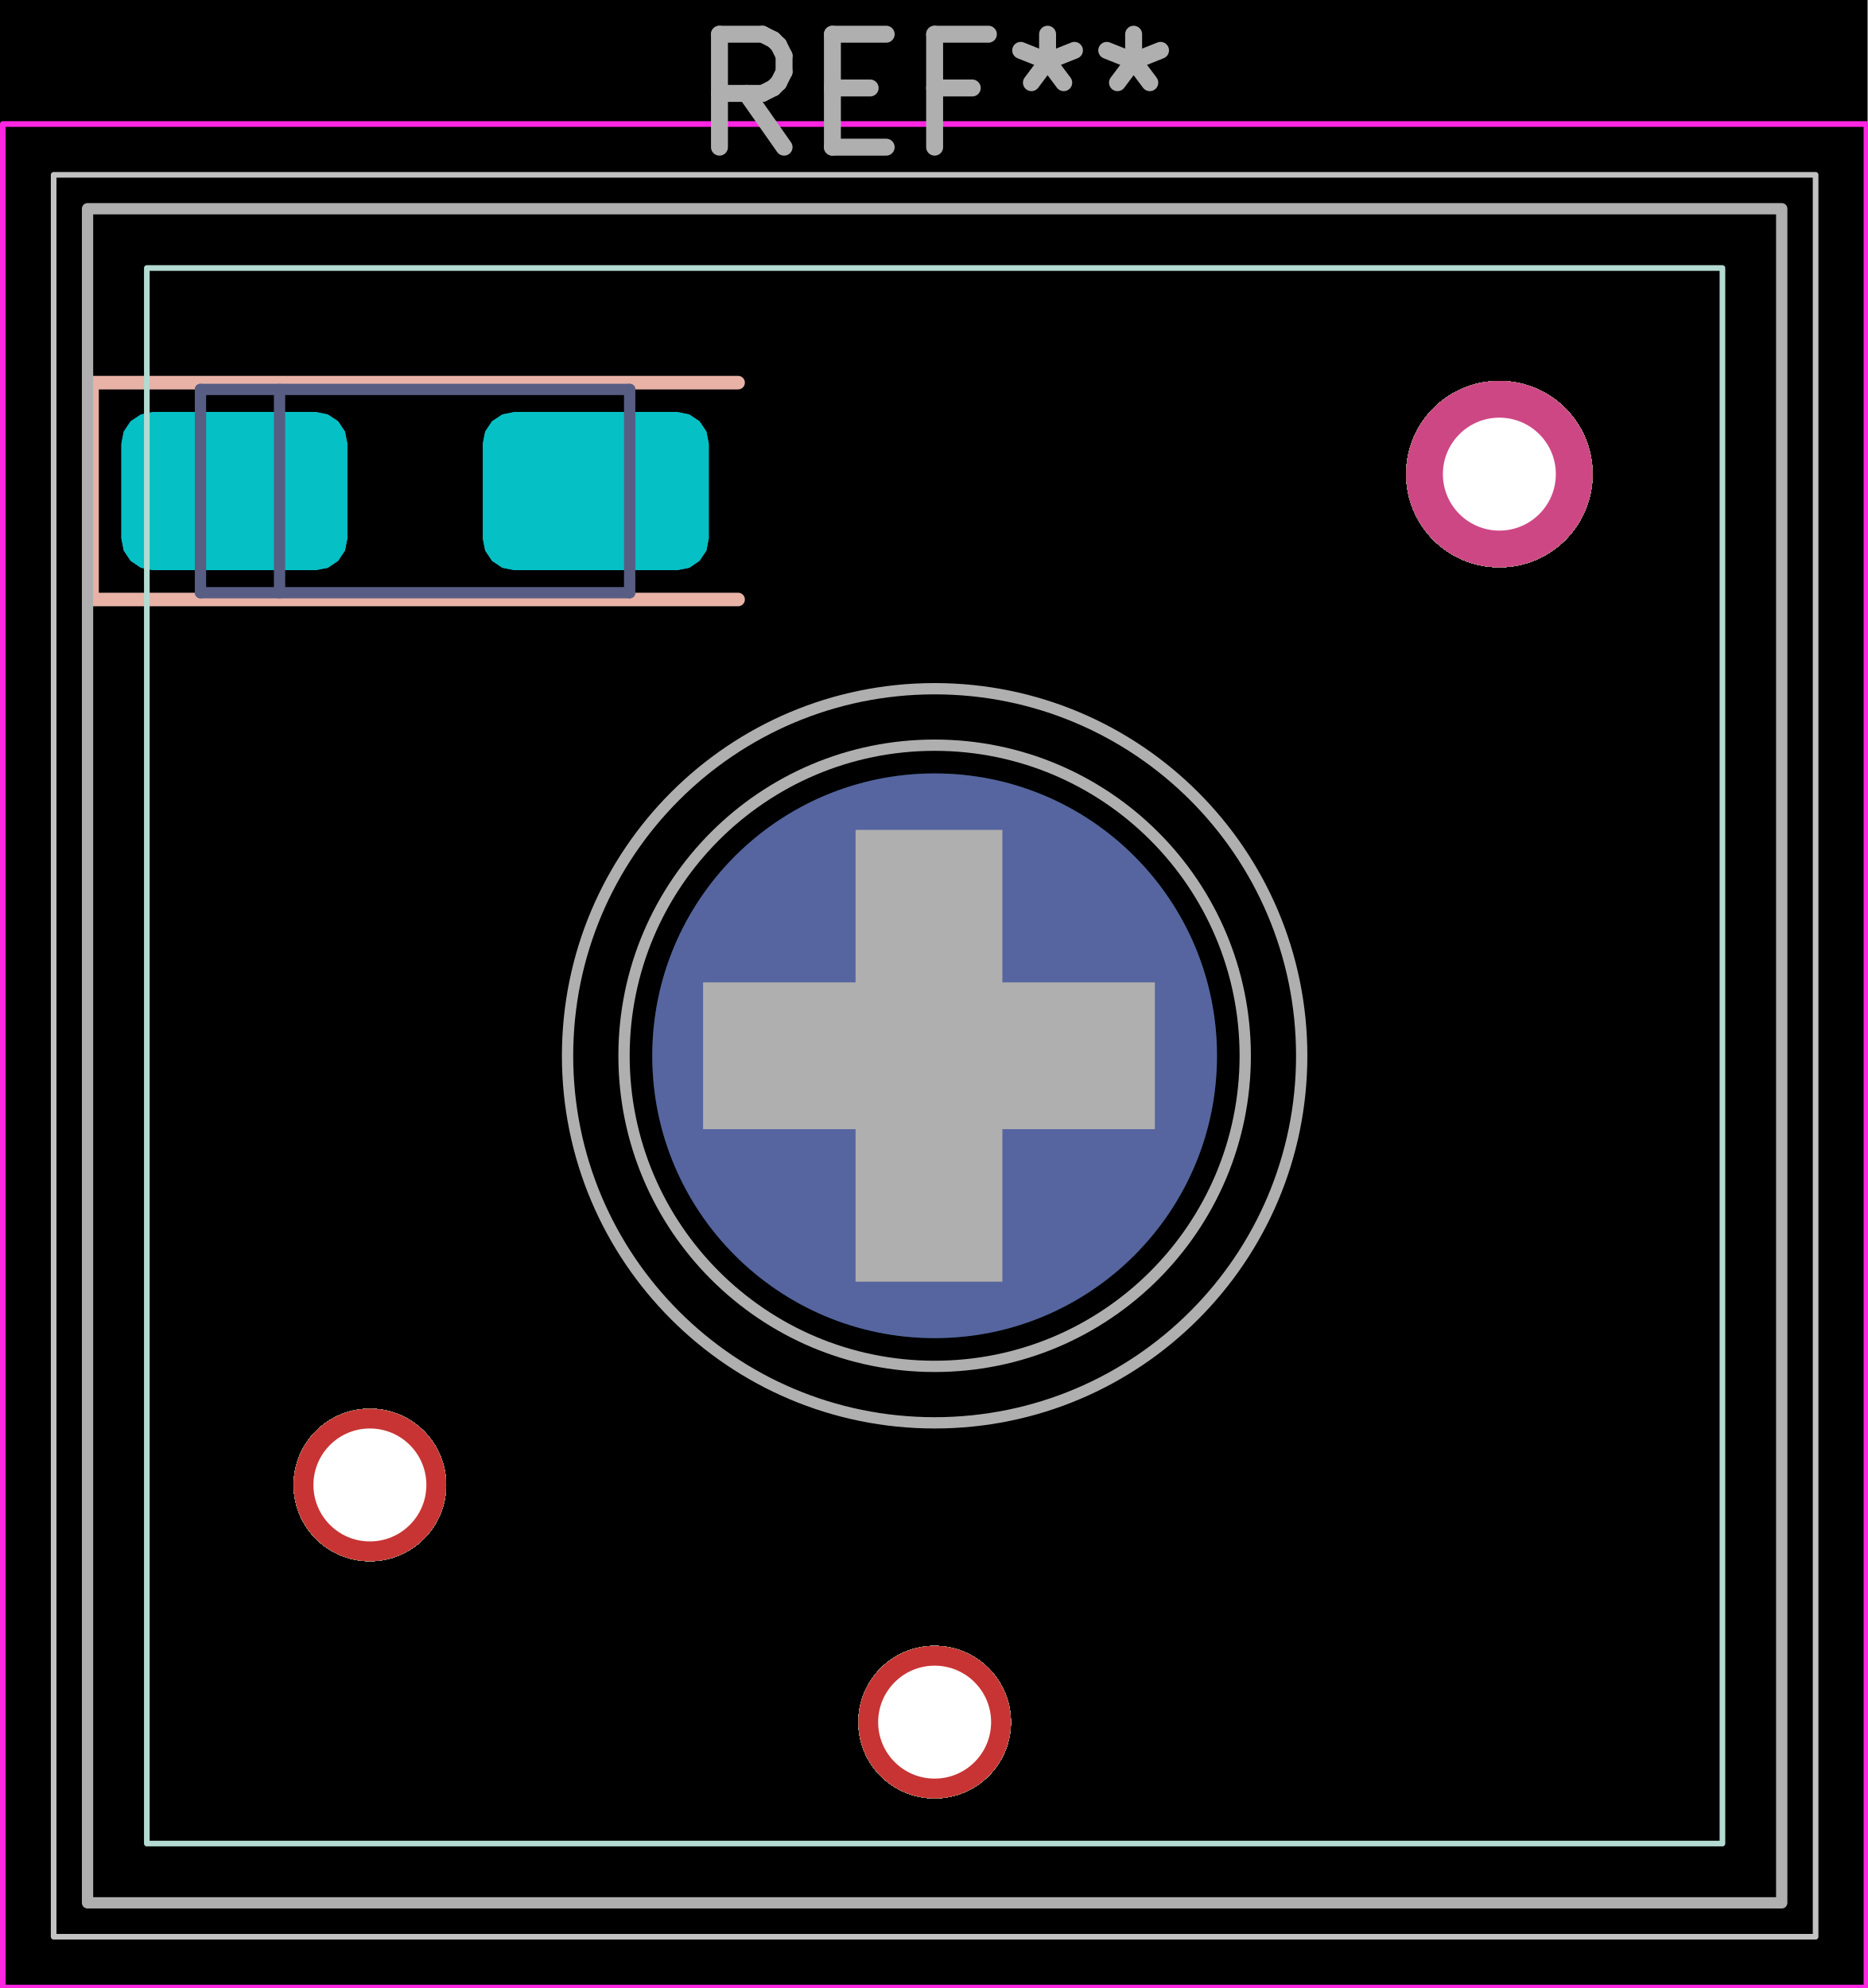
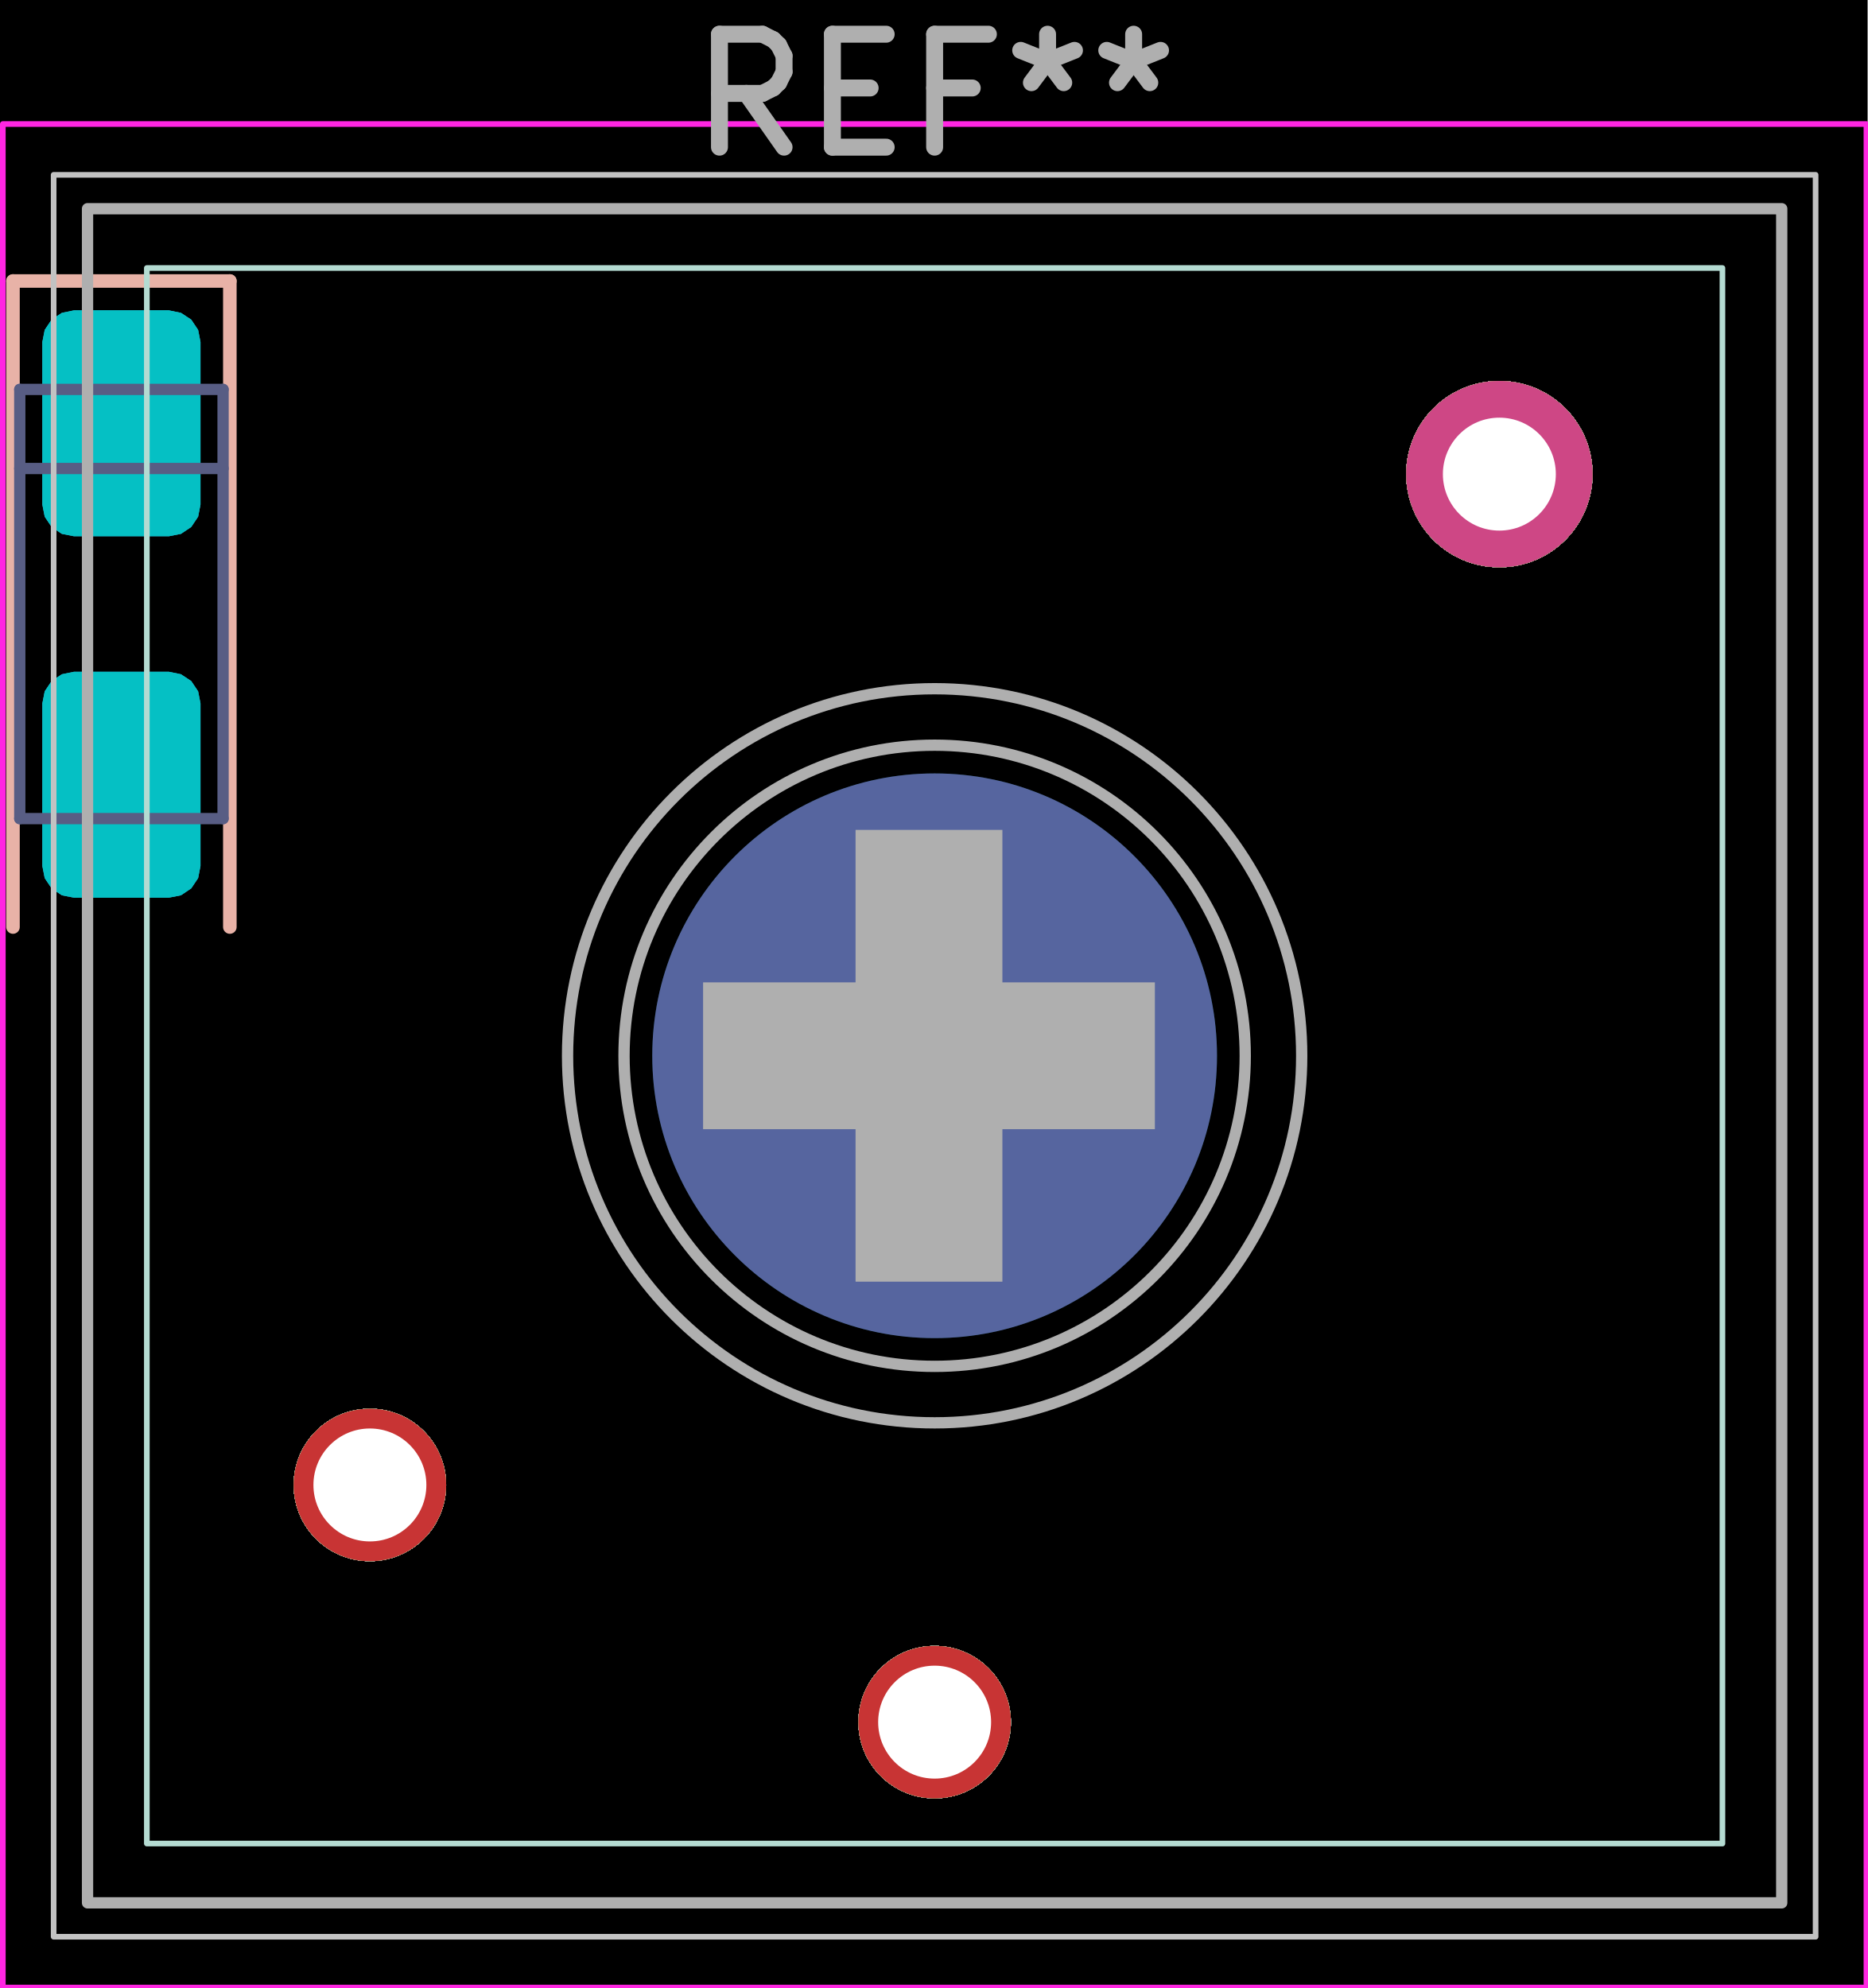
<svg xmlns="http://www.w3.org/2000/svg" version="1.1" width="100%" height="100%" viewBox="0 0 16.535 17.602" preserveAspectRatio="xMidYMid meet">
  <rect width="100%" height="100%" fill="black" />
  <g style="fill:#000000; fill-opacity:1;stroke:#000000; stroke-opacity:1; stroke-linecap:round; stroke-linejoin:round;" transform="translate(0 0) scale(1 1)">
</g>
  <g style="fill:#4D7FC4; fill-opacity:1; stroke:none;">
    <circle cx="13.275" cy="4.198" r="0.825" />
    <circle cx="8.275" cy="15.248" r="0.675" />
    <circle cx="3.275" cy="13.148" r="0.675" />
-     <path style="fill:#4D7FC4; fill-opacity:1; stroke:none;fill-rule:evenodd;" d="M 4.275,3.928 4.296,3.821 4.357,3.73 4.448,3.67 4.555,3.648 5.995,3.648 6.102,3.67 6.193,3.73 6.254,3.821 6.275,3.928 6.275,4.768 6.254,4.875 6.193,4.966 6.102,5.027 5.995,5.048 4.555,5.048 4.448,5.027 4.357,4.966 4.296,4.875 4.275,4.768 Z" />
-     <path style="fill:#4D7FC4; fill-opacity:1; stroke:none;fill-rule:evenodd;" d="M 1.075,3.928 1.096,3.821 1.157,3.73 1.248,3.67 1.355,3.648 2.795,3.648 2.902,3.67 2.993,3.73 3.054,3.821 3.075,3.928 3.075,4.768 3.054,4.875 2.993,4.966 2.902,5.027 2.795,5.048 1.355,5.048 1.248,5.027 1.157,4.966 1.096,4.875 1.075,4.768 Z" />
+     <path style="fill:#4D7FC4; fill-opacity:1; stroke:none;fill-rule:evenodd;" d="M 0.655,7.948 0.548,7.927 0.457,7.866 0.396,7.775 0.375,7.668 0.375,6.228 0.396,6.121 0.457,6.03 0.548,5.97 0.655,5.948 1.495,5.948 1.602,5.97 1.693,6.03 1.754,6.121 1.775,6.228 1.775,7.668 1.754,7.775 1.693,7.866 1.602,7.927 1.495,7.948 Z" />
+     <path style="fill:#4D7FC4; fill-opacity:1; stroke:none;fill-rule:evenodd;" d="M 0.655,4.748 0.548,4.727 0.457,4.666 0.396,4.575 0.375,4.468 0.375,3.028 0.396,2.921 0.457,2.83 0.548,2.77 0.655,2.748 1.495,2.748 1.602,2.77 1.693,2.83 1.754,2.921 1.775,3.028 1.775,4.468 1.754,4.575 1.693,4.666 1.602,4.727 1.495,4.748 Z" />
  </g>
  <g style="fill:#02FFEE; fill-opacity:0.4; stroke:none;">
    <circle cx="8.275" cy="9.348" r="2.5" />
    <circle cx="13.275" cy="4.198" r="0.825" />
    <circle cx="8.275" cy="15.248" r="0.675" />
    <circle cx="3.275" cy="13.148" r="0.675" />
-     <path style="fill:#02FFEE; fill-opacity:0.4; stroke:none;fill-rule:evenodd;" d="M 4.275,3.928 4.296,3.821 4.357,3.73 4.448,3.67 4.555,3.648 5.995,3.648 6.102,3.67 6.193,3.73 6.254,3.821 6.275,3.928 6.275,4.768 6.254,4.875 6.193,4.966 6.102,5.027 5.995,5.048 4.555,5.048 4.448,5.027 4.357,4.966 4.296,4.875 4.275,4.768 Z" />
-     <path style="fill:#02FFEE; fill-opacity:0.4; stroke:none;fill-rule:evenodd;" d="M 1.075,3.928 1.096,3.821 1.157,3.73 1.248,3.67 1.355,3.648 2.795,3.648 2.902,3.67 2.993,3.73 3.054,3.821 3.075,3.928 3.075,4.768 3.054,4.875 2.993,4.966 2.902,5.027 2.795,5.048 1.355,5.048 1.248,5.027 1.157,4.966 1.096,4.875 1.075,4.768 Z" />
-     <path style="fill:#00C2C2; fill-opacity:0.9; stroke:none;fill-rule:evenodd;" d="M 4.275,3.928 4.296,3.821 4.357,3.73 4.448,3.67 4.555,3.648 5.995,3.648 6.102,3.67 6.193,3.73 6.254,3.821 6.275,3.928 6.275,4.768 6.254,4.875 6.193,4.966 6.102,5.027 5.995,5.048 4.555,5.048 4.448,5.027 4.357,4.966 4.296,4.875 4.275,4.768 Z" />
-     <path style="fill:#00C2C2; fill-opacity:0.9; stroke:none;fill-rule:evenodd;" d="M 1.075,3.928 1.096,3.821 1.157,3.73 1.248,3.67 1.355,3.648 2.795,3.648 2.902,3.67 2.993,3.73 3.054,3.821 3.075,3.928 3.075,4.768 3.054,4.875 2.993,4.966 2.902,5.027 2.795,5.048 1.355,5.048 1.248,5.027 1.157,4.966 1.096,4.875 1.075,4.768 Z" />
+     <path style="fill:#02FFEE; fill-opacity:0.4; stroke:none;fill-rule:evenodd;" d="M 0.655,7.948 0.548,7.927 0.457,7.866 0.396,7.775 0.375,7.668 0.375,6.228 0.396,6.121 0.457,6.03 0.548,5.97 0.655,5.948 1.495,5.948 1.602,5.97 1.693,6.03 1.754,6.121 1.775,6.228 1.775,7.668 1.754,7.775 1.693,7.866 1.602,7.927 1.495,7.948 Z" />
+     <path style="fill:#02FFEE; fill-opacity:0.4; stroke:none;fill-rule:evenodd;" d="M 0.655,4.748 0.548,4.727 0.457,4.666 0.396,4.575 0.375,4.468 0.375,3.028 0.396,2.921 0.457,2.83 0.548,2.77 0.655,2.748 1.495,2.748 1.602,2.77 1.693,2.83 1.754,2.921 1.775,3.028 1.775,4.468 1.754,4.575 1.693,4.666 1.602,4.727 1.495,4.748 Z" />
+     <path style="fill:#00C2C2; fill-opacity:0.9; stroke:none;fill-rule:evenodd;" d="M 0.655,7.948 0.548,7.927 0.457,7.866 0.396,7.775 0.375,7.668 0.375,6.228 0.396,6.121 0.457,6.03 0.548,5.97 0.655,5.948 1.495,5.948 1.602,5.97 1.693,6.03 1.754,6.121 1.775,6.228 1.775,7.668 1.754,7.775 1.693,7.866 1.602,7.927 1.495,7.948 Z" />
+     <path style="fill:#00C2C2; fill-opacity:0.9; stroke:none;fill-rule:evenodd;" d="M 0.655,4.748 0.548,4.727 0.457,4.666 0.396,4.575 0.375,4.468 0.375,3.028 0.396,2.921 0.457,2.83 0.548,2.77 0.655,2.748 1.495,2.748 1.602,2.77 1.693,2.83 1.754,2.921 1.775,3.028 1.775,4.468 1.754,4.575 1.693,4.666 1.602,4.727 1.495,4.748 Z" />
  </g>
  <g style="fill:none;  stroke:#E8B2A7; stroke-width:0.12; stroke-opacity:1;  stroke-linecap:round; stroke-linejoin:round;">
-     <path d="M0.815 3.388 L6.535 3.388 " />
-     <path d="M0.815 5.308 L6.535 5.308 " />
-     <path d="M0.815 3.388 L0.815 5.308 " />
+     <path d="M0.115 2.488 L0.115 8.208 " />
+     <path d="M2.035 2.488 L2.035 8.208 " />
+     <path d="M0.115 2.488 L2.035 2.488 " />
  </g>
  <g style="fill:none;  stroke:#585D84; stroke-width:0.1; stroke-opacity:1;  stroke-linecap:round; stroke-linejoin:round;">
-     <path d="M1.775 3.448 L5.575 3.448 " />
-     <path d="M5.575 3.448 L5.575 5.248 " />
-     <path d="M5.575 5.248 L1.775 5.248 " />
-     <path d="M1.775 5.248 L1.775 3.448 " />
-     <path d="M2.475 3.448 L2.475 5.248 " />
+     <path d="M0.175 3.448 L0.175 7.248 " />
+     <path d="M0.175 7.248 L1.975 7.248 " />
+     <path d="M1.975 7.248 L1.975 3.448 " />
+     <path d="M1.975 3.448 L0.175 3.448 " />
+     <path d="M0.175 4.148 L1.975 4.148 " />
  </g>
  <g style="fill:#F2EDA1; fill-opacity:1; stroke:none;">
    <circle cx="13.275" cy="4.198" r="0.825" />
    <circle cx="8.275" cy="15.248" r="0.675" />
    <circle cx="3.275" cy="13.148" r="0.675" />
  </g>
  <g style="fill:#E8B2A7; fill-opacity:1; stroke:none;">
    <circle cx="13.275" cy="4.198" r="0.825" />
    <circle cx="8.275" cy="15.248" r="0.675" />
    <circle cx="3.275" cy="13.148" r="0.675" />
  </g>
  <g style="fill:#28CCD9; fill-opacity:1; stroke:none;">
    <circle cx="13.275" cy="4.198" r="0.825" />
    <circle cx="8.275" cy="15.248" r="0.675" />
    <circle cx="3.275" cy="13.148" r="0.675" />
  </g>
  <g style="fill:#A7A5C6; fill-opacity:1; stroke:none;">
    <circle cx="13.275" cy="4.198" r="0.825" />
    <circle cx="8.275" cy="15.248" r="0.675" />
    <circle cx="3.275" cy="13.148" r="0.675" />
  </g>
  <g style="fill:#F76F8E; fill-opacity:1; stroke:none;">
    <circle cx="13.275" cy="4.198" r="0.825" />
    <circle cx="8.275" cy="15.248" r="0.675" />
    <circle cx="3.275" cy="13.148" r="0.675" />
  </g>
  <g style="fill:#5BC3EB; fill-opacity:1; stroke:none;">
    <circle cx="13.275" cy="4.198" r="0.825" />
    <circle cx="8.275" cy="15.248" r="0.675" />
    <circle cx="3.275" cy="13.148" r="0.675" />
  </g>
  <g style="fill:#ED7C33; fill-opacity:1; stroke:none;">
    <circle cx="13.275" cy="4.198" r="0.825" />
    <circle cx="8.275" cy="15.248" r="0.675" />
    <circle cx="3.275" cy="13.148" r="0.675" />
  </g>
  <g style="fill:#F2EDA1; fill-opacity:1; stroke:none;">
    <circle cx="13.275" cy="4.198" r="0.825" />
    <circle cx="8.275" cy="15.248" r="0.675" />
    <circle cx="3.275" cy="13.148" r="0.675" />
  </g>
  <g style="fill:#E8B2A7; fill-opacity:1; stroke:none;">
    <circle cx="13.275" cy="4.198" r="0.825" />
    <circle cx="8.275" cy="15.248" r="0.675" />
    <circle cx="3.275" cy="13.148" r="0.675" />
  </g>
  <g style="fill:#28CCD9; fill-opacity:1; stroke:none;">
    <circle cx="13.275" cy="4.198" r="0.825" />
    <circle cx="8.275" cy="15.248" r="0.675" />
    <circle cx="3.275" cy="13.148" r="0.675" />
  </g>
  <g style="fill:#A7A5C6; fill-opacity:1; stroke:none;">
    <circle cx="13.275" cy="4.198" r="0.825" />
    <circle cx="8.275" cy="15.248" r="0.675" />
    <circle cx="3.275" cy="13.148" r="0.675" />
  </g>
  <g style="fill:#F76F8E; fill-opacity:1; stroke:none;">
    <circle cx="13.275" cy="4.198" r="0.825" />
    <circle cx="8.275" cy="15.248" r="0.675" />
    <circle cx="3.275" cy="13.148" r="0.675" />
  </g>
  <g style="fill:#5BC3EB; fill-opacity:1; stroke:none;">
    <circle cx="13.275" cy="4.198" r="0.825" />
    <circle cx="8.275" cy="15.248" r="0.675" />
    <circle cx="3.275" cy="13.148" r="0.675" />
  </g>
  <g style="fill:#ED7C33; fill-opacity:1; stroke:none;">
    <circle cx="13.275" cy="4.198" r="0.825" />
    <circle cx="8.275" cy="15.248" r="0.675" />
    <circle cx="3.275" cy="13.148" r="0.675" />
  </g>
  <g style="fill:#F2EDA1; fill-opacity:1; stroke:none;">
    <circle cx="13.275" cy="4.198" r="0.825" />
    <circle cx="8.275" cy="15.248" r="0.675" />
    <circle cx="3.275" cy="13.148" r="0.675" />
  </g>
  <g style="fill:#E8B2A7; fill-opacity:1; stroke:none;">
    <circle cx="13.275" cy="4.198" r="0.825" />
    <circle cx="8.275" cy="15.248" r="0.675" />
    <circle cx="3.275" cy="13.148" r="0.675" />
  </g>
  <g style="fill:#28CCD9; fill-opacity:1; stroke:none;">
    <circle cx="13.275" cy="4.198" r="0.825" />
    <circle cx="8.275" cy="15.248" r="0.675" />
    <circle cx="3.275" cy="13.148" r="0.675" />
  </g>
  <g style="fill:#A7A5C6; fill-opacity:1; stroke:none;">
    <circle cx="13.275" cy="4.198" r="0.825" />
    <circle cx="8.275" cy="15.248" r="0.675" />
    <circle cx="3.275" cy="13.148" r="0.675" />
  </g>
  <g style="fill:#F76F8E; fill-opacity:1; stroke:none;">
    <circle cx="13.275" cy="4.198" r="0.825" />
    <circle cx="8.275" cy="15.248" r="0.675" />
    <circle cx="3.275" cy="13.148" r="0.675" />
  </g>
  <g style="fill:#5BC3EB; fill-opacity:1; stroke:none;">
    <circle cx="13.275" cy="4.198" r="0.825" />
    <circle cx="8.275" cy="15.248" r="0.675" />
    <circle cx="3.275" cy="13.148" r="0.675" />
  </g>
  <g style="fill:#ED7C33; fill-opacity:1; stroke:none;">
    <circle cx="13.275" cy="4.198" r="0.825" />
    <circle cx="8.275" cy="15.248" r="0.675" />
    <circle cx="3.275" cy="13.148" r="0.675" />
  </g>
  <g style="fill:#8DCB81; fill-opacity:1; stroke:none;">
    <circle cx="13.275" cy="4.198" r="0.825" />
    <circle cx="8.275" cy="15.248" r="0.675" />
    <circle cx="3.275" cy="13.148" r="0.675" />
  </g>
  <g style="fill:#F2EDA1; fill-opacity:1; stroke:none;">
    <circle cx="13.275" cy="4.198" r="0.825" />
    <circle cx="8.275" cy="15.248" r="0.675" />
    <circle cx="3.275" cy="13.148" r="0.675" />
  </g>
  <g style="fill:#E8B2A7; fill-opacity:1; stroke:none;">
    <circle cx="13.275" cy="4.198" r="0.825" />
    <circle cx="8.275" cy="15.248" r="0.675" />
    <circle cx="3.275" cy="13.148" r="0.675" />
  </g>
  <g style="fill:#28CCD9; fill-opacity:1; stroke:none;">
    <circle cx="13.275" cy="4.198" r="0.825" />
    <circle cx="8.275" cy="15.248" r="0.675" />
    <circle cx="3.275" cy="13.148" r="0.675" />
  </g>
  <g style="fill:#A7A5C6; fill-opacity:1; stroke:none;">
    <circle cx="13.275" cy="4.198" r="0.825" />
    <circle cx="8.275" cy="15.248" r="0.675" />
    <circle cx="3.275" cy="13.148" r="0.675" />
  </g>
  <g style="fill:#DB628B; fill-opacity:1; stroke:none;">
    <circle cx="13.275" cy="4.198" r="0.825" />
    <circle cx="8.275" cy="15.248" r="0.675" />
    <circle cx="3.275" cy="13.148" r="0.675" />
  </g>
  <g style="fill:#4FCBCB; fill-opacity:1; stroke:none;">
    <circle cx="13.275" cy="4.198" r="0.825" />
    <circle cx="8.275" cy="15.248" r="0.675" />
    <circle cx="3.275" cy="13.148" r="0.675" />
  </g>
  <g style="fill:#CE7D2C; fill-opacity:1; stroke:none;">
    <circle cx="13.275" cy="4.198" r="0.825" />
    <circle cx="8.275" cy="15.248" r="0.675" />
    <circle cx="3.275" cy="13.148" r="0.675" />
  </g>
  <g style="fill:#7FC87F; fill-opacity:1; stroke:none;">
    <circle cx="13.275" cy="4.198" r="0.825" />
    <circle cx="8.275" cy="15.248" r="0.675" />
    <circle cx="3.275" cy="13.148" r="0.675" />
  </g>
  <g style="fill:#C83434; fill-opacity:1; stroke:none;">
    <circle cx="13.275" cy="4.198" r="0.825" />
    <circle cx="8.275" cy="15.248" r="0.675" />
    <circle cx="3.275" cy="13.148" r="0.675" />
  </g>
  <g style="fill:#D864FF; fill-opacity:0.4; stroke:none;">
    <circle cx="8.275" cy="9.348" r="2.5" />
    <circle cx="13.275" cy="4.198" r="0.825" />
    <path style="fill:none;  stroke:#FF26E2; stroke-width:0.05; stroke-opacity:1;  stroke-linecap:round; stroke-linejoin:round;fill:none" d="M 0.025,1.098 16.525,1.098 16.525,17.598 0.025,17.598 Z" />
  </g>
  <g style="fill:none;  stroke:#AFAFAF; stroke-width:0.15; stroke-opacity:1;  stroke-linecap:round; stroke-linejoin:round;">
    <text x="8.275" y="1.348" textLength="4.536" font-size="1.333" lengthAdjust="spacingAndGlyphs" text-anchor="middle" opacity="0" stroke-opacity="0">REF**</text>
    <g class="stroked-text">
      <path d="M6.942 1.303 L6.608 0.827 " />
      <path d="M6.37 1.303 L6.37 0.303 " />
      <path d="M6.37 0.303 L6.751 0.303 " />
      <path d="M6.751 0.303 L6.846 0.351 " />
      <path d="M6.846 0.351 L6.894 0.398 " />
      <path d="M6.894 0.398 L6.942 0.494 " />
      <path d="M6.942 0.494 L6.942 0.636 " />
      <path d="M6.942 0.636 L6.894 0.732 " />
      <path d="M6.894 0.732 L6.846 0.779 " />
      <path d="M6.846 0.779 L6.751 0.827 " />
      <path d="M6.751 0.827 L6.37 0.827 " />
      <path d="M7.37 0.779 L7.704 0.779 " />
      <path d="M7.846 1.303 L7.37 1.303 " />
      <path d="M7.37 1.303 L7.37 0.303 " />
      <path d="M7.37 0.303 L7.846 0.303 " />
      <path d="M8.608 0.779 L8.275 0.779 " />
      <path d="M8.275 1.303 L8.275 0.303 " />
      <path d="M8.275 0.303 L8.751 0.303 " />
      <path d="M9.275 0.303 L9.275 0.541 " />
      <path d="M9.037 0.446 L9.275 0.541 " />
      <path d="M9.275 0.541 L9.513 0.446 " />
      <path d="M9.132 0.732 L9.275 0.541 " />
      <path d="M9.275 0.541 L9.418 0.732 " />
      <path d="M10.037 0.303 L10.037 0.541 " />
      <path d="M9.799 0.446 L10.037 0.541 " />
      <path d="M10.037 0.541 L10.275 0.446 " />
      <path d="M9.894 0.732 L10.037 0.541 " />
      <path d="M10.037 0.541 L10.18 0.732 " />
    </g>
    <path style="fill:none;  stroke:#AFAFAF; stroke-width:0.1; stroke-opacity:1;  stroke-linecap:round; stroke-linejoin:round;fill:none" d="M 0.775,1.848 15.775,1.848 15.775,16.848 0.775,16.848 Z" />
  </g>
  <g style="fill:none;  stroke:#AFAFAF; stroke-width:0.1; stroke-opacity:1;  stroke-linecap:round; stroke-linejoin:round;">
    <circle cx="8.275" cy="9.348" r="2.75" />
    <circle cx="8.275" cy="9.348" r="3.25" />
    <path style="fill:#AFAFAF; fill-opacity:1; stroke:none;fill-rule:evenodd;" d="M 8.875,8.698 10.225,8.698 10.225,9.998 8.875,9.998 8.875,11.348 7.575,11.348 7.575,9.998 6.225,9.998 6.225,8.698 7.575,8.698 7.575,7.348 8.875,7.348 Z" />
    <path style="fill:none;  stroke:#B4DBD2; stroke-width:0.05; stroke-opacity:1;  stroke-linecap:round; stroke-linejoin:round;fill:none" d="M 1.3,2.373 15.25,2.373 15.25,16.323 1.3,16.323 Z" />
    <path style="fill:none;  stroke:#C2C2C2; stroke-width:0.05; stroke-opacity:1;  stroke-linecap:round; stroke-linejoin:round;fill:none" d="M 0.475,1.548 16.075,1.548 16.075,17.148 0.475,17.148 Z" />
  </g>
  <g style="fill:#FFFFFF; fill-opacity:1; stroke:none;">
    <circle cx="13.275" cy="4.198" r="0.5" />
  </g>
  <g style="fill:#FFFFFF; fill-opacity:1; stroke:none;">
    <circle cx="8.275" cy="15.248" r="0.5" />
  </g>
  <g style="fill:#FFFFFF; fill-opacity:1; stroke:none;">
    <circle cx="3.275" cy="13.148" r="0.5" />
  </g>
</svg>
